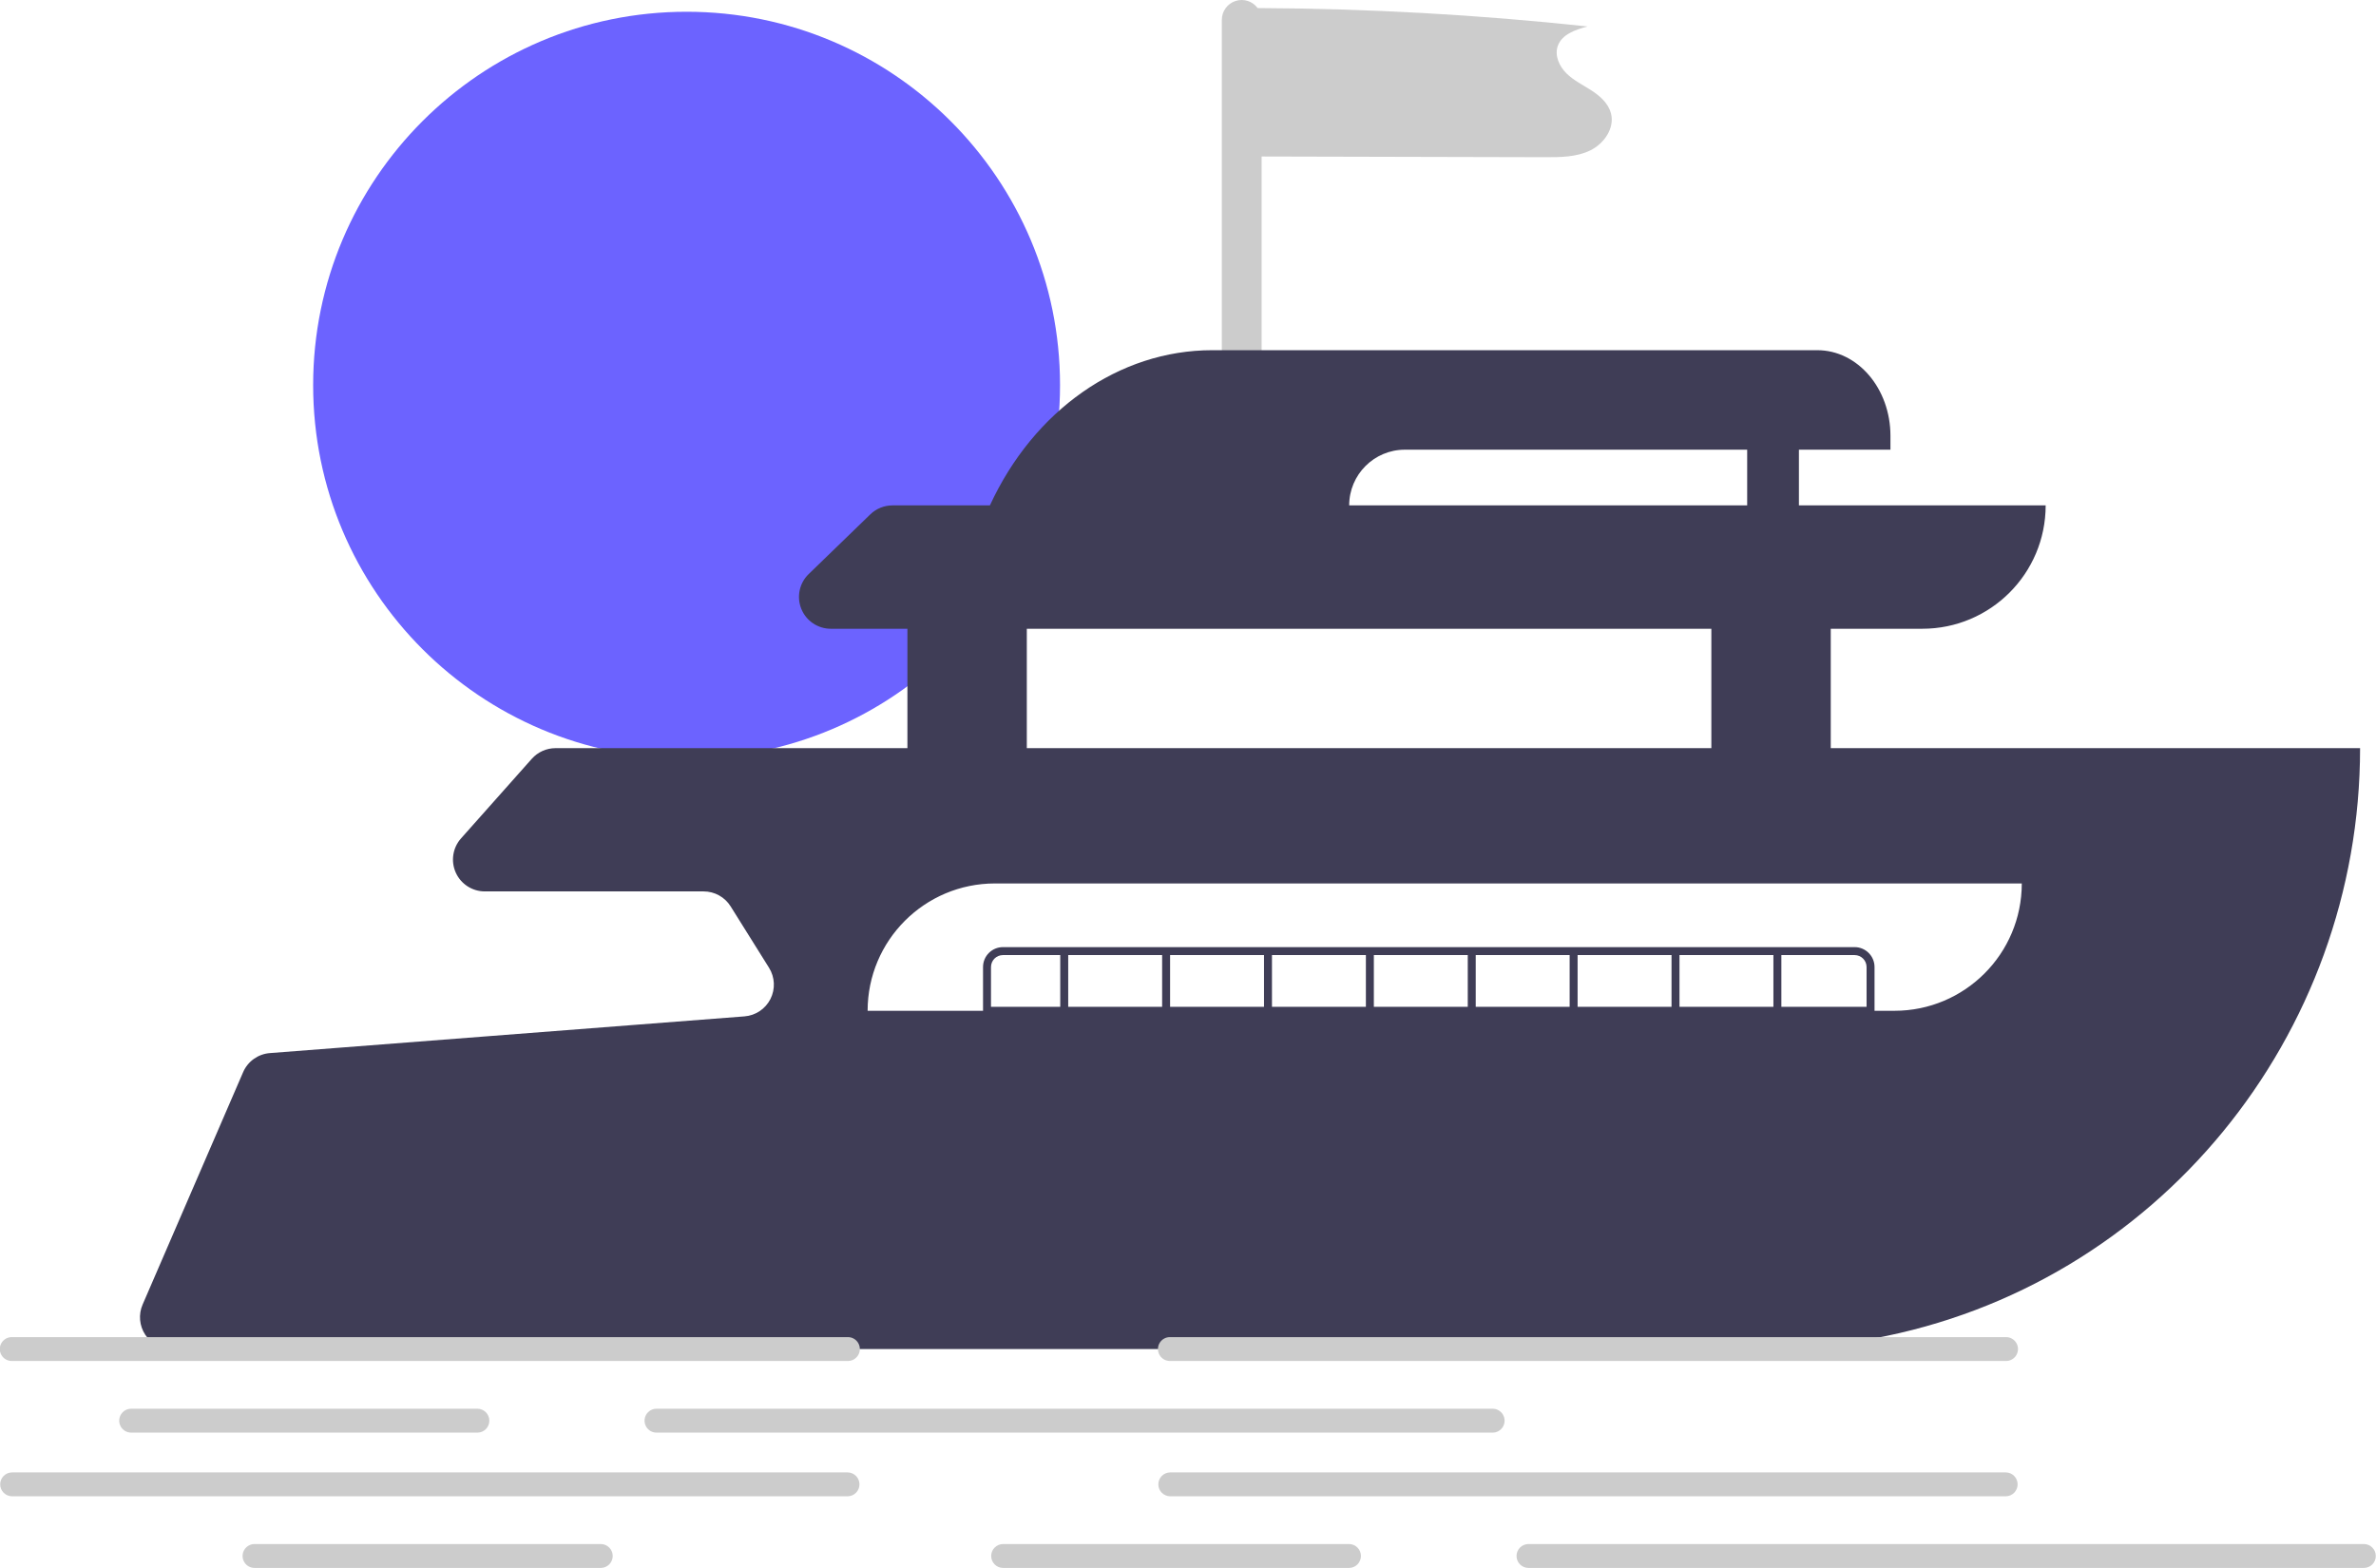
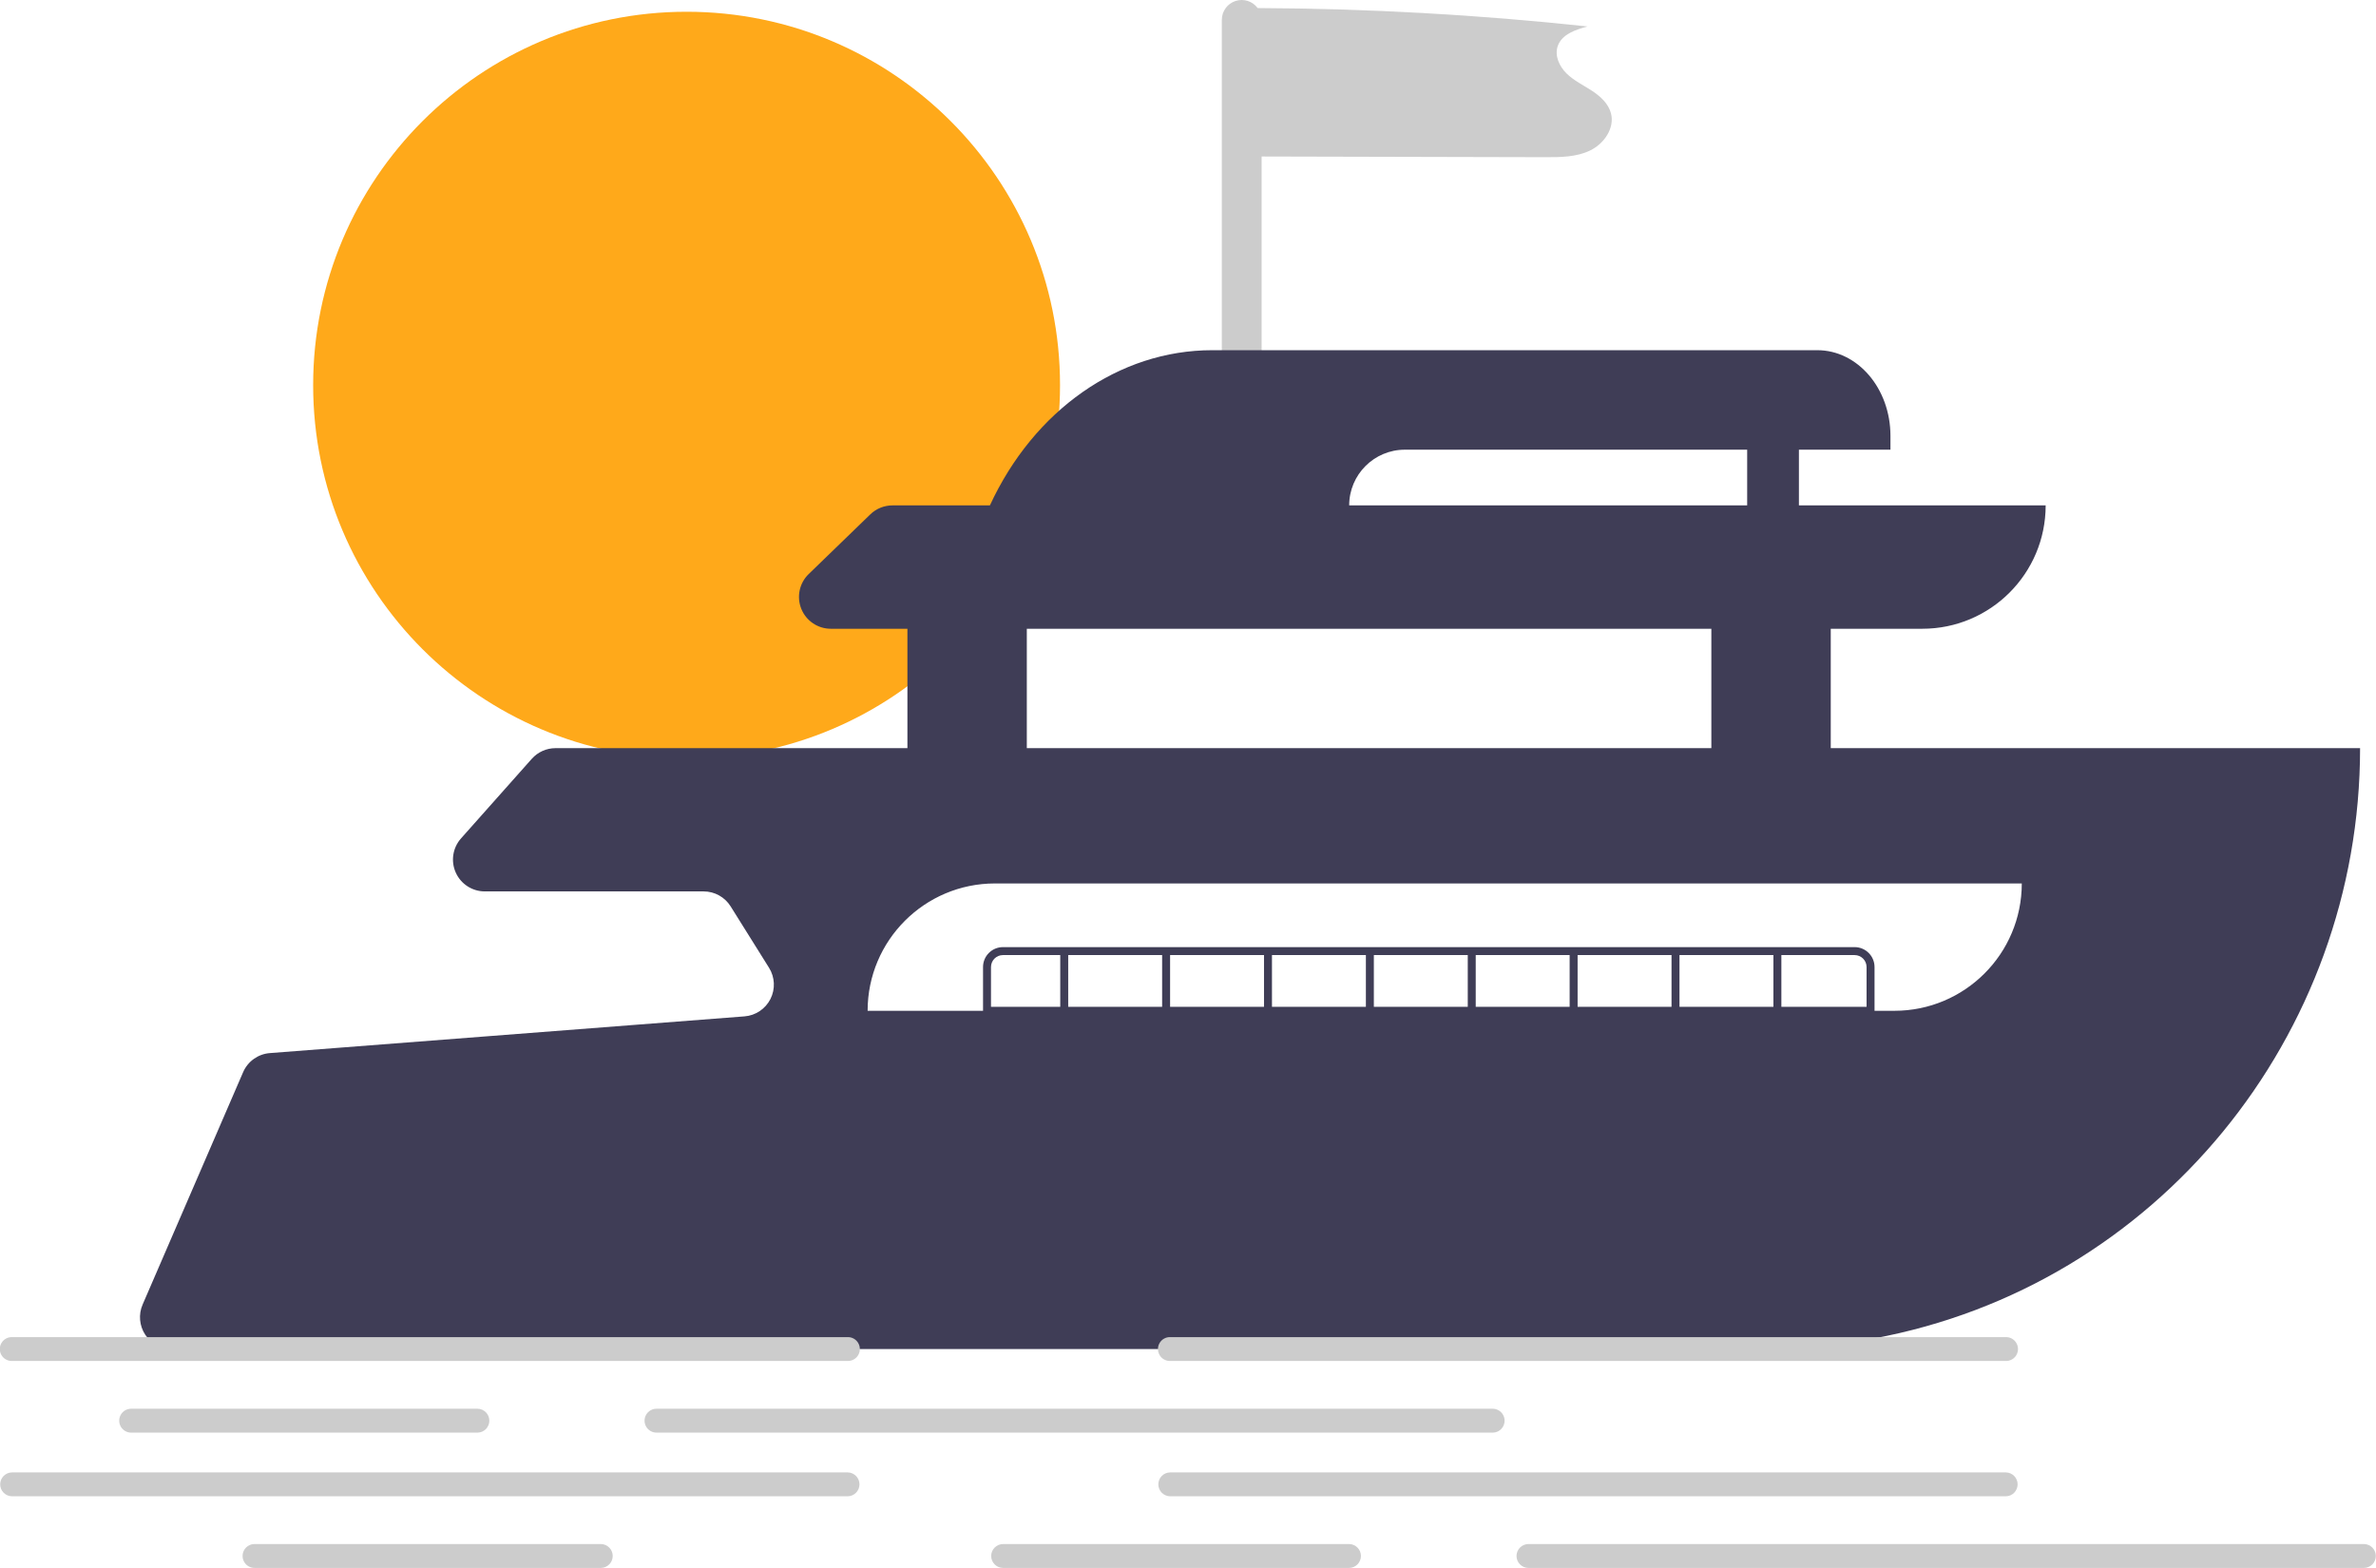
<svg xmlns="http://www.w3.org/2000/svg" data-name="Layer 1" width="795.31" height="524.878" viewBox="0 0 795.31 524.878">
-   <circle cx="229.82" cy="128.935" r="125" fill="#6c63ff" />
+   <circle cx="229.82" cy="128.935" r="125" fill="#ffa91a" />
  <path d="M741.593,225.549c-.842-3.304-3.58-5.776-6.436-7.638s-5.998-3.36-8.437-5.743c-2.438-2.383-4.078-6.007-2.946-9.223,1.376-3.909,5.96-5.47,9.968-6.524a1077.201,1077.201,0,0,0-110.43-6.161,6.643,6.643,0,0,0-11.988,3.961V312.786h13.322V239.954q47.464.115,94.928.23c5.123.012,10.454-.02,15.06-2.264C739.24,235.676,742.858,230.514,741.593,225.549Z" transform="translate(-202.3452 -187.5611)" fill="#ccc" />
  <path d="M815.147,438.01V398.045h30.64a41.297,41.297,0,0,0,41.297-41.297v-0h-233.131a18.651,18.651,0,0,1,18.65-18.65H835.129v-4.636c0-15.833-10.961-28.668-24.481-28.668H608.093c-31.197,0-59.699,20.094-74.402,51.955H501.072a10.656,10.656,0,0,0-7.415,3.003l-20.627,19.983a10.657,10.657,0,0,0,7.415,18.312h25.637v39.965H388.307a10.658,10.658,0,0,0-7.966,3.577l-23.683,26.643a10.658,10.658,0,0,0,7.966,17.738H437.87a10.656,10.656,0,0,1,9.035,5.006l12.853,20.551a10.658,10.658,0,0,1-8.214,16.277l-158.864,12.289a10.657,10.657,0,0,0-8.96,6.396l-33.641,77.794a10.657,10.657,0,0,0,9.782,14.887H790.676a213.554,213.554,0,0,0,38.765-3.535c94.769-17.486,162.885-101.256,162.885-197.624v-0ZM546.047,398.045H775.181v39.965H546.047Zm333.044,85.259a42.629,42.629,0,0,1-42.63,42.63H492.76V525.934a42.63,42.63,0,0,1,42.63-42.63H879.091Z" transform="translate(-202.3452 -187.5611)" fill="#3f3d56" />
  <path d="M823.14,504.619H538.054a6.669,6.669,0,0,0-6.661,6.661v15.986H829.801V511.28A6.669,6.669,0,0,0,823.14,504.619ZM594.005,507.284h31.438v17.318H594.005Zm-2.664,17.318H559.903v-17.318h31.438Zm36.766-17.318H659.544v17.318H628.107Zm34.101,0h31.437v17.318H662.208Zm34.101,0h31.438v17.318H696.31Zm34.102,0h31.438v17.318H730.412Zm34.102,0H795.951v17.318H764.513Zm-230.456,3.997a4.001,4.001,0,0,1,3.997-3.997h19.185v17.318h-23.182Zm293.079,13.322H798.615v-17.318h24.524a4.001,4.001,0,0,1,3.997,3.997Z" transform="translate(-202.3452 -187.5611)" fill="#3f3d56" />
  <rect x="584.826" y="129.221" width="17.318" height="71.938" fill="#3f3d56" />
  <path d="M486.099,643.166H206.342a3.997,3.997,0,1,1,0-7.993H486.099a3.997,3.997,0,1,1,0,7.993Z" transform="translate(-202.3452 -187.5611)" fill="#ccc" />
  <path d="M362.206,667.145H246.307a3.997,3.997,0,1,1,0-7.993H362.206a3.997,3.997,0,0,1,0,7.993Z" transform="translate(-202.3452 -187.5611)" fill="#ccc" />
  <path d="M873.762,643.166H594.005a3.997,3.997,0,1,1,0-7.993H873.762a3.997,3.997,0,1,1,0,7.993Z" transform="translate(-202.3452 -187.5611)" fill="#ccc" />
  <path d="M701.912,667.145H422.154a3.997,3.997,0,1,1,0-7.993H701.912a3.997,3.997,0,1,1,0,7.993Z" transform="translate(-202.3452 -187.5611)" fill="#ccc" />
  <path d="M486.099,688.46H206.342a3.997,3.997,0,0,1,0-7.993H486.099a3.997,3.997,0,0,1,0,7.993Z" transform="translate(-202.3452 -187.5611)" fill="#ccc" />
  <path d="M653.953,712.439H538.054a3.997,3.997,0,0,1,0-7.993h115.899a3.997,3.997,0,0,1,0,7.993Z" transform="translate(-202.3452 -187.5611)" fill="#ccc" />
  <path d="M403.504,712.439H287.604a3.997,3.997,0,1,1,0-7.993H403.504a3.997,3.997,0,0,1,0,7.993Z" transform="translate(-202.3452 -187.5611)" fill="#ccc" />
  <path d="M873.762,688.46H594.005a3.997,3.997,0,0,1,0-7.993H873.762a3.997,3.997,0,0,1,0,7.993Z" transform="translate(-202.3452 -187.5611)" fill="#ccc" />
  <path d="M993.658,712.439H713.901a3.997,3.997,0,0,1,0-7.993H993.658a3.997,3.997,0,0,1,0,7.993Z" transform="translate(-202.3452 -187.5611)" fill="#ccc" />
</svg>
